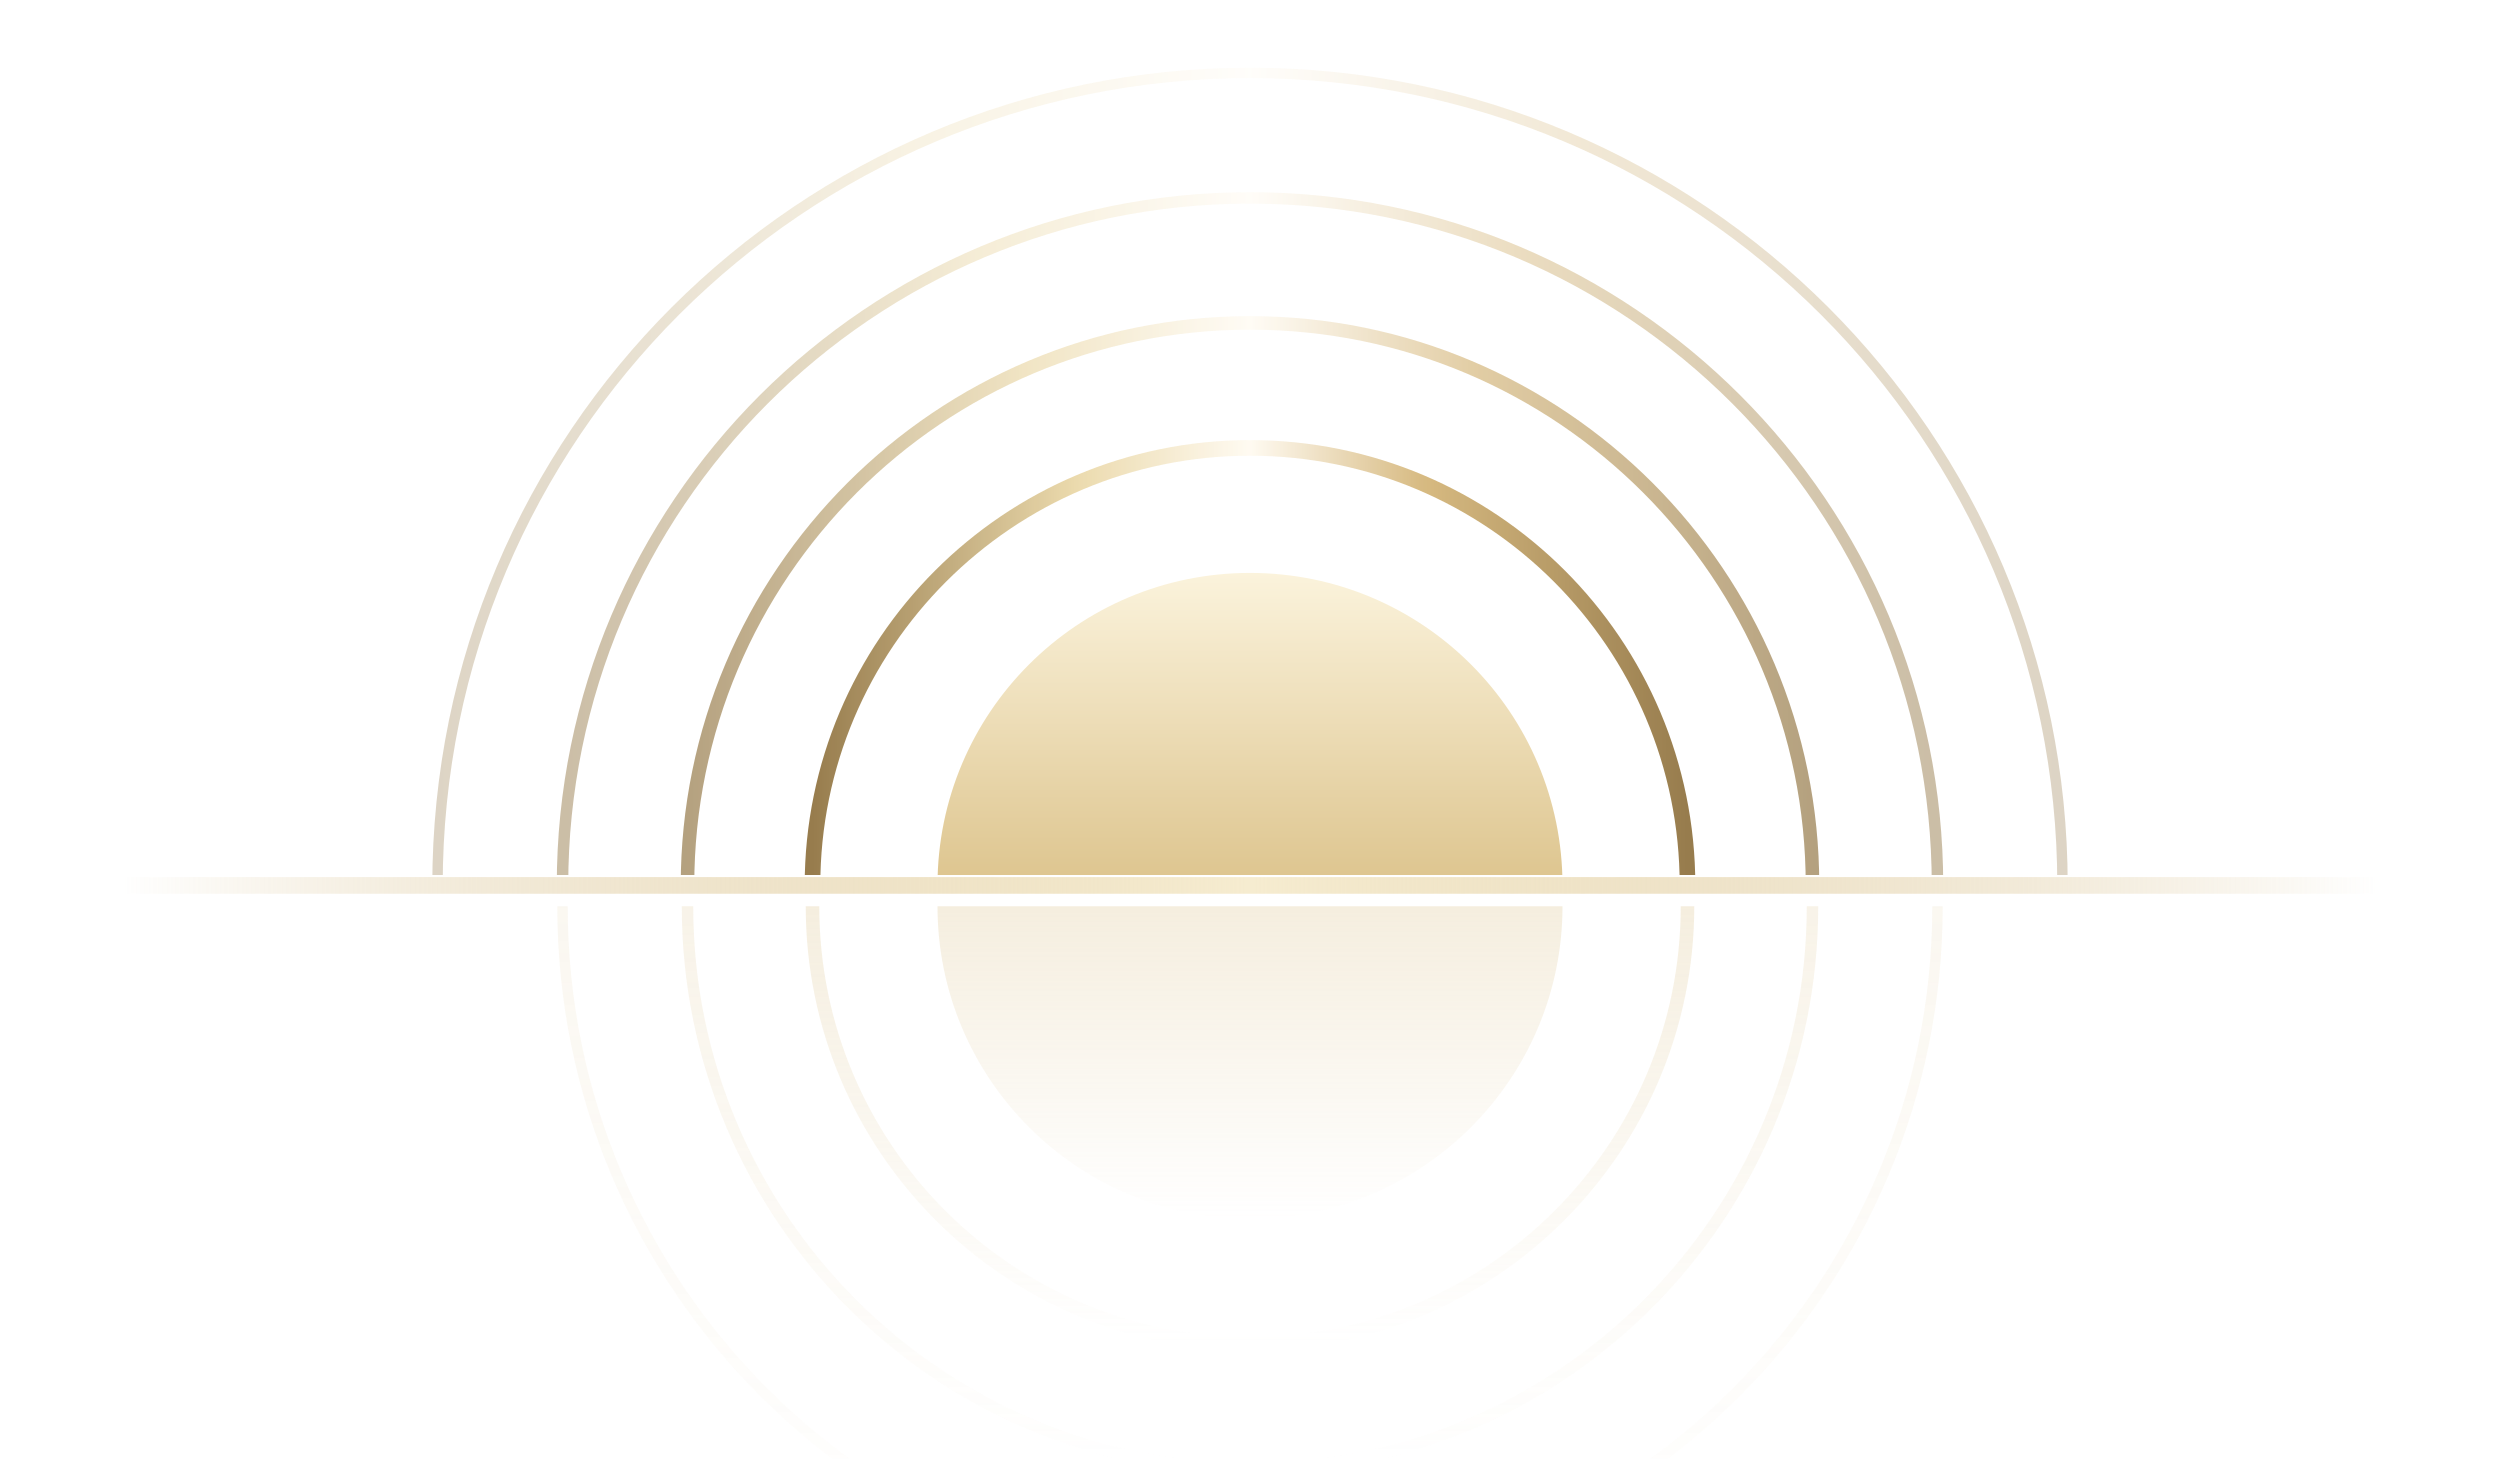
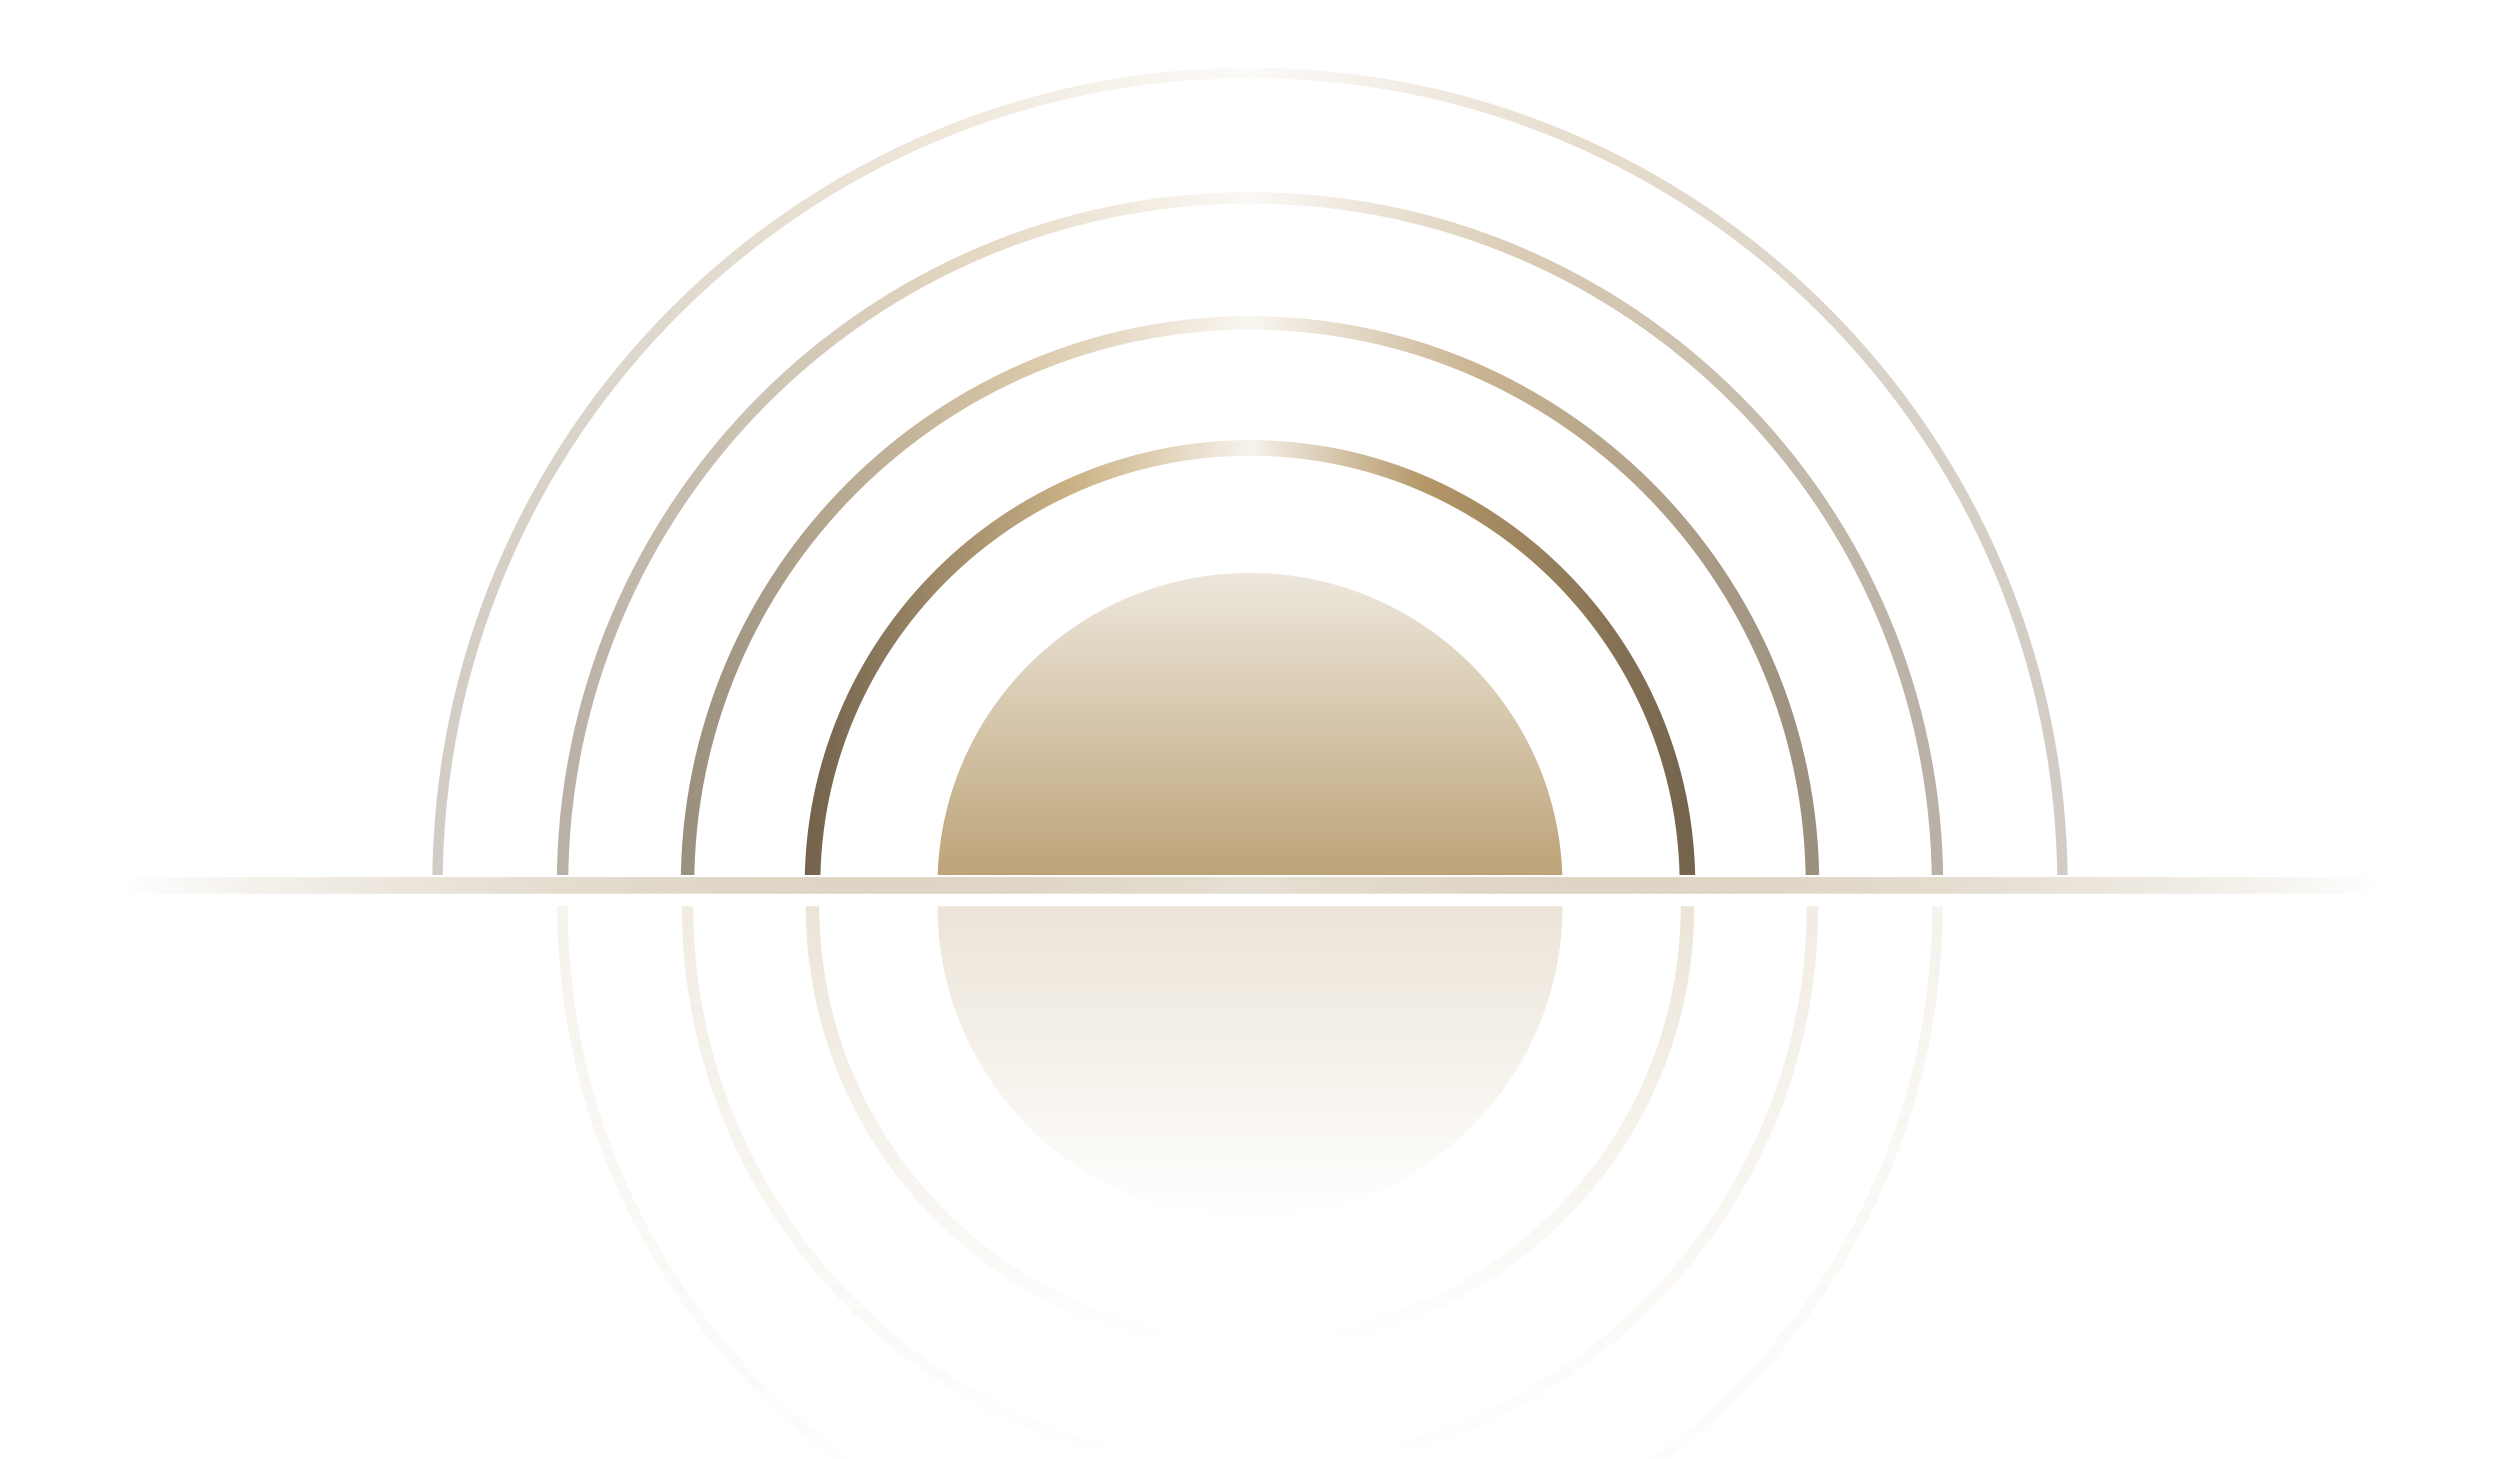
<svg xmlns="http://www.w3.org/2000/svg" viewBox="0 0 240 140" width="240" height="140">
  <defs>
    <linearGradient id="g" x1="0" y1="0" x2="1" y2="0">
-       <stop offset="0" stop-color="#8c6e3a" />
-       <stop offset=".3" stop-color="#e9d6a4" />
-       <stop offset=".5" stop-color="#fffaf0" />
-       <stop offset=".7" stop-color="#d2b273" />
-       <stop offset="1" stop-color="#8c6e3a" />
+       <stop offset="0" stop-color="#65533a" />
+       <stop offset=".3" stop-color="#c5aa79" />
+       <stop offset=".5" stop-color="#f6f1ea" />
+       <stop offset=".7" stop-color="#ac8c58" />
+       <stop offset="1" stop-color="#65533a" />
    </linearGradient>
    <linearGradient id="s" x1="0" y1="0" x2="0" y2="1">
-       <stop offset="0" stop-color="#fbf3dc" />
-       <stop offset=".6" stop-color="#d7bb7e" />
-       <stop offset="1" stop-color="#a5844a" />
+       <stop offset="0" stop-color="#ede7dc" />
+       <stop offset=".6" stop-color="#b19360" />
+       <stop offset="1" stop-color="#776448" />
    </linearGradient>
    <linearGradient id="h" x1="0" y1="0" x2="1" y2="0">
-       <stop offset="0" stop-color="#c8a763" stop-opacity="0" />
-       <stop offset=".5" stop-color="#f6ecd0" />
-       <stop offset="1" stop-color="#c8a763" stop-opacity="0" />
+       <stop offset="0" stop-color="#9d8152" stop-opacity="0" />
+       <stop offset=".5" stop-color="#e6dfd3" />
+       <stop offset="1" stop-color="#9d8152" stop-opacity="0" />
    </linearGradient>
    <linearGradient id="r" x1="0" y1="0" x2="0" y2="1">
-       <stop offset="0" stop-color="#d7bb7e" stop-opacity=".5" />
-       <stop offset="1" stop-color="#d7bb7e" stop-opacity="0" />
+       <stop offset="0" stop-color="#b19360" stop-opacity=".5" />
+       <stop offset="1" stop-color="#b19360" stop-opacity="0" />
    </linearGradient>
    <clipPath id="up">
      <rect x="0" y="0" width="240" height="84" />
    </clipPath>
    <clipPath id="dn">
      <rect x="0" y="87" width="240" height="53" />
    </clipPath>
  </defs>
  <g clip-path="url(#up)" fill="none" stroke="url(#g)">
    <circle cx="120" cy="85" r="78" stroke-width="1" opacity=".3" />
    <circle cx="120" cy="85" r="66" stroke-width="1.1" opacity=".45" />
    <circle cx="120" cy="85" r="54" stroke-width="1.3" opacity=".65" />
    <circle cx="120" cy="85" r="42" stroke-width="1.5" opacity=".9" />
    <circle cx="120" cy="85" r="30" fill="url(#s)" stroke="none" />
  </g>
  <rect x="12" y="84.2" width="216" height="1.6" fill="url(#h)" />
  <g clip-path="url(#dn)" fill="none" stroke="url(#r)">
    <circle cx="120" cy="87" r="30" fill="url(#r)" stroke="none" />
    <circle cx="120" cy="87" r="42" stroke-width="1.3" />
    <circle cx="120" cy="87" r="54" stroke-width="1.1" opacity=".7" />
    <circle cx="120" cy="87" r="66" stroke-width="1" opacity=".45" />
  </g>
</svg>
